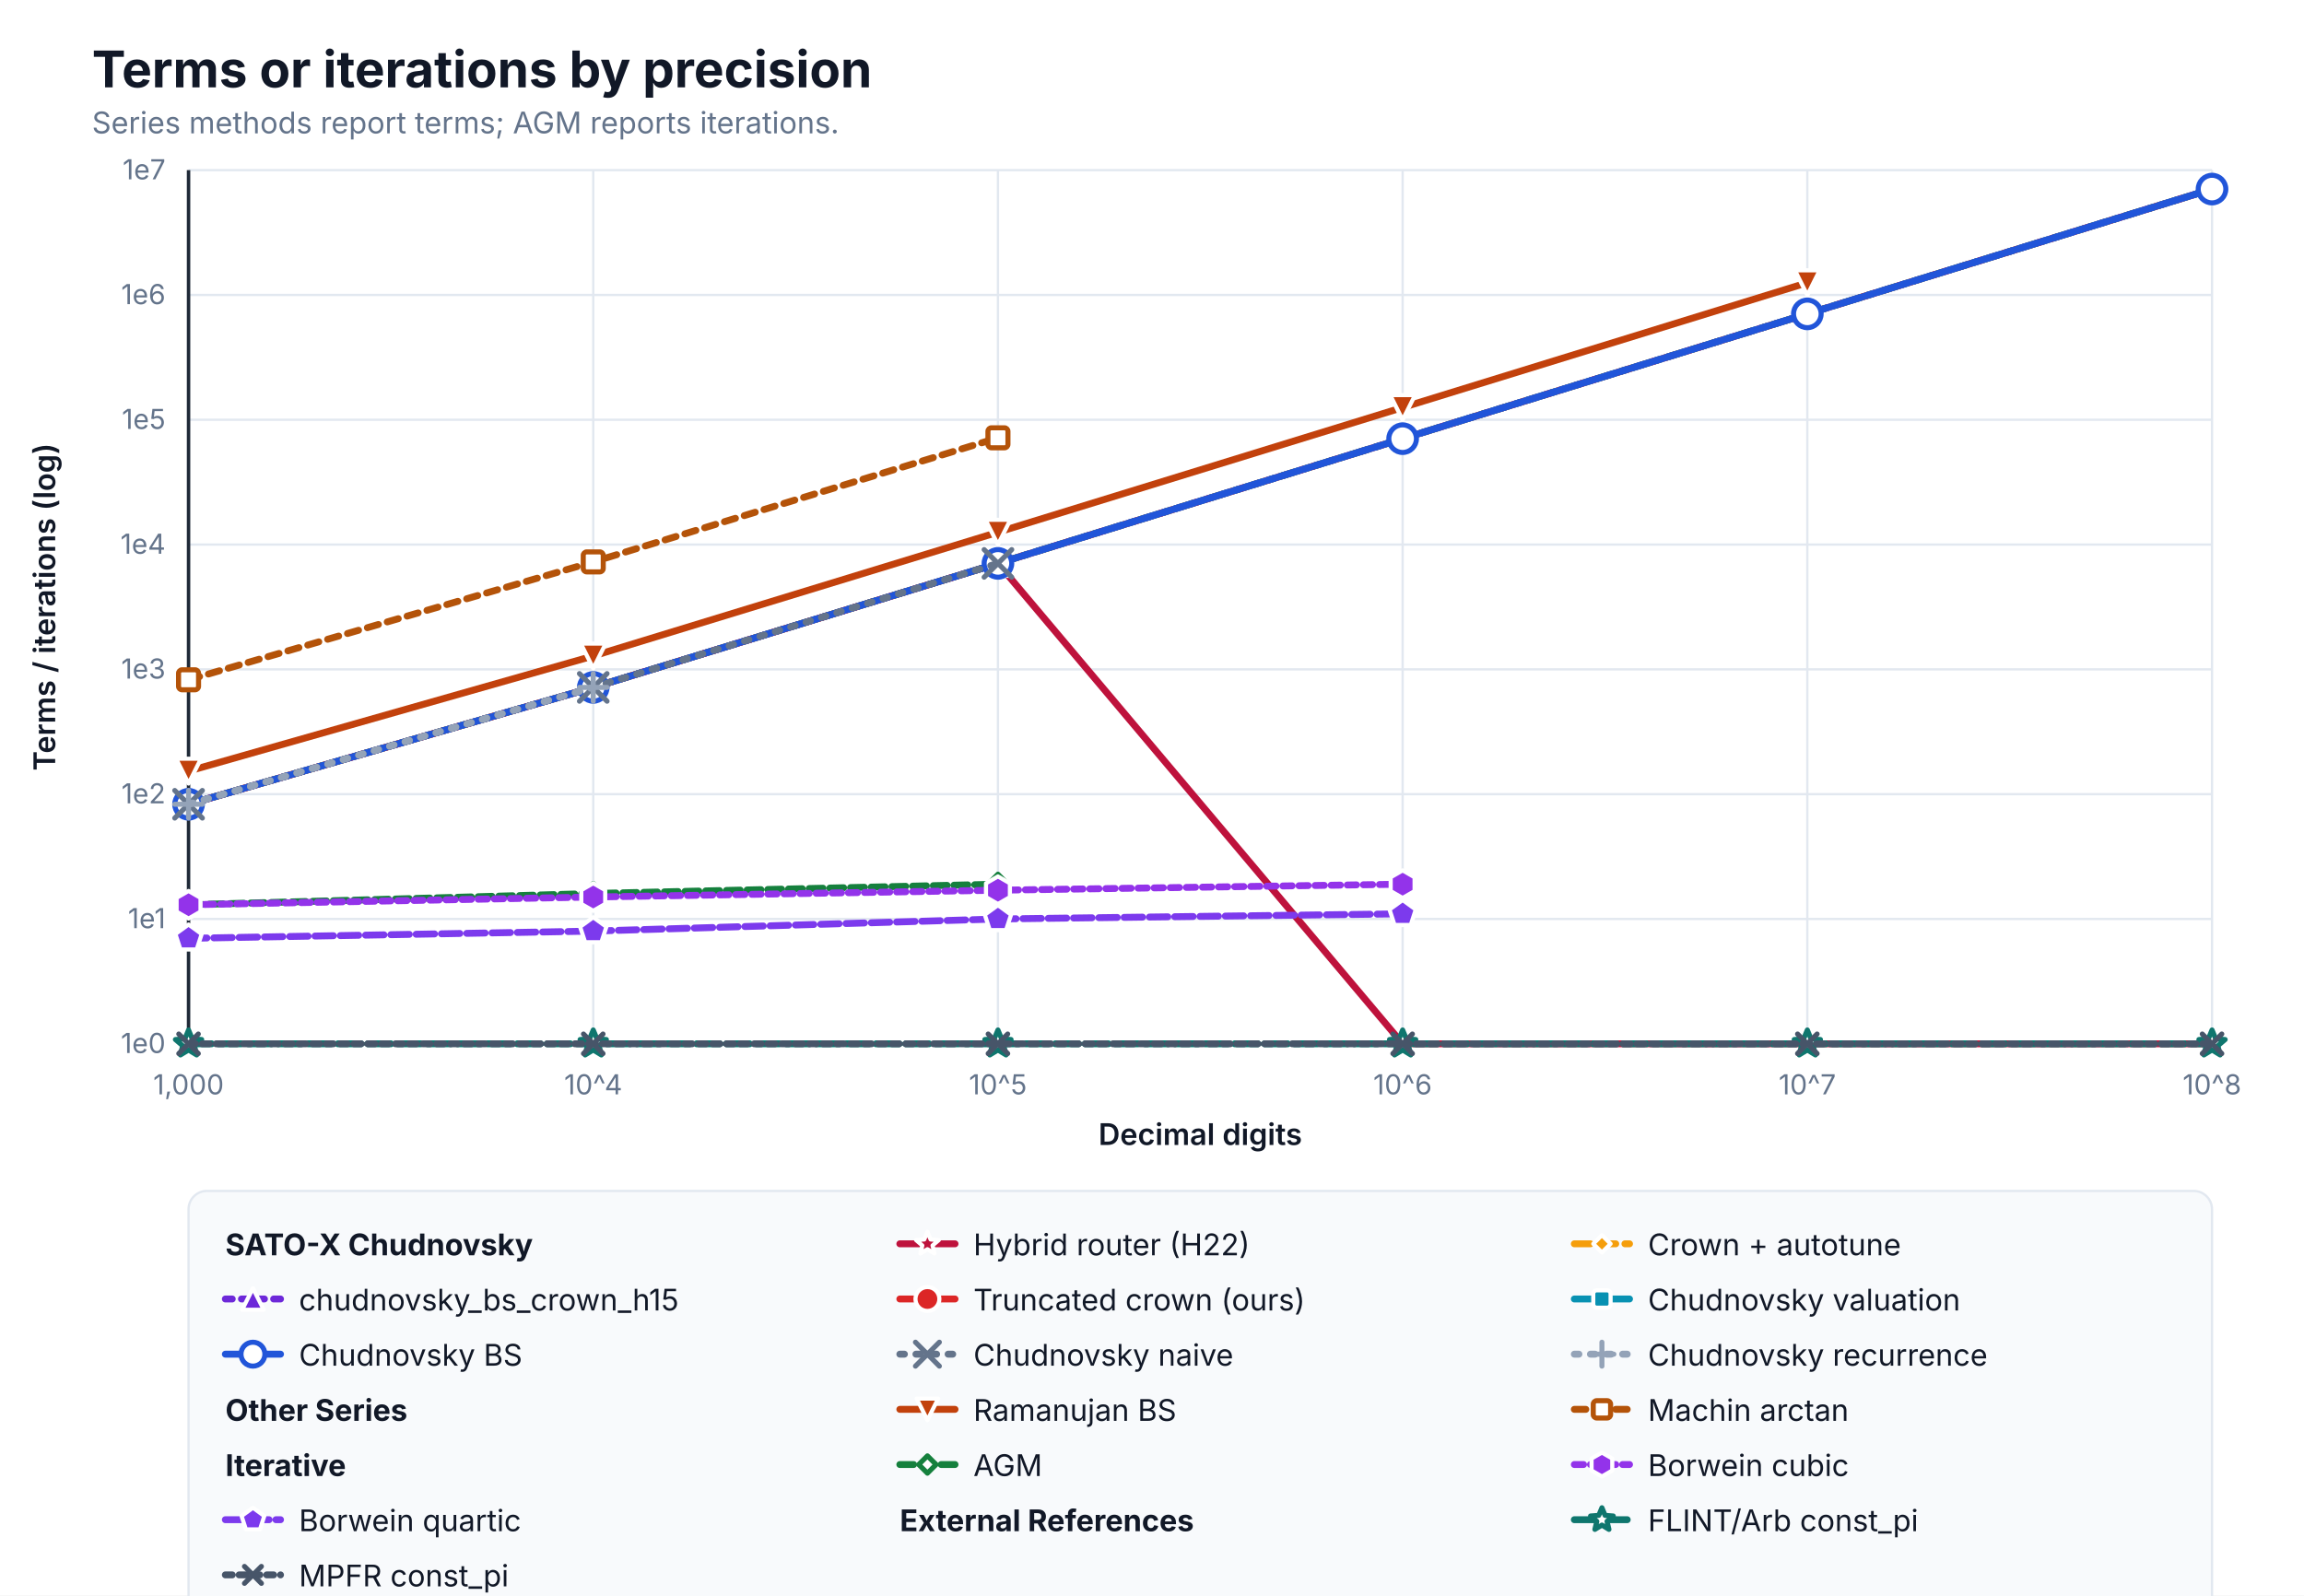
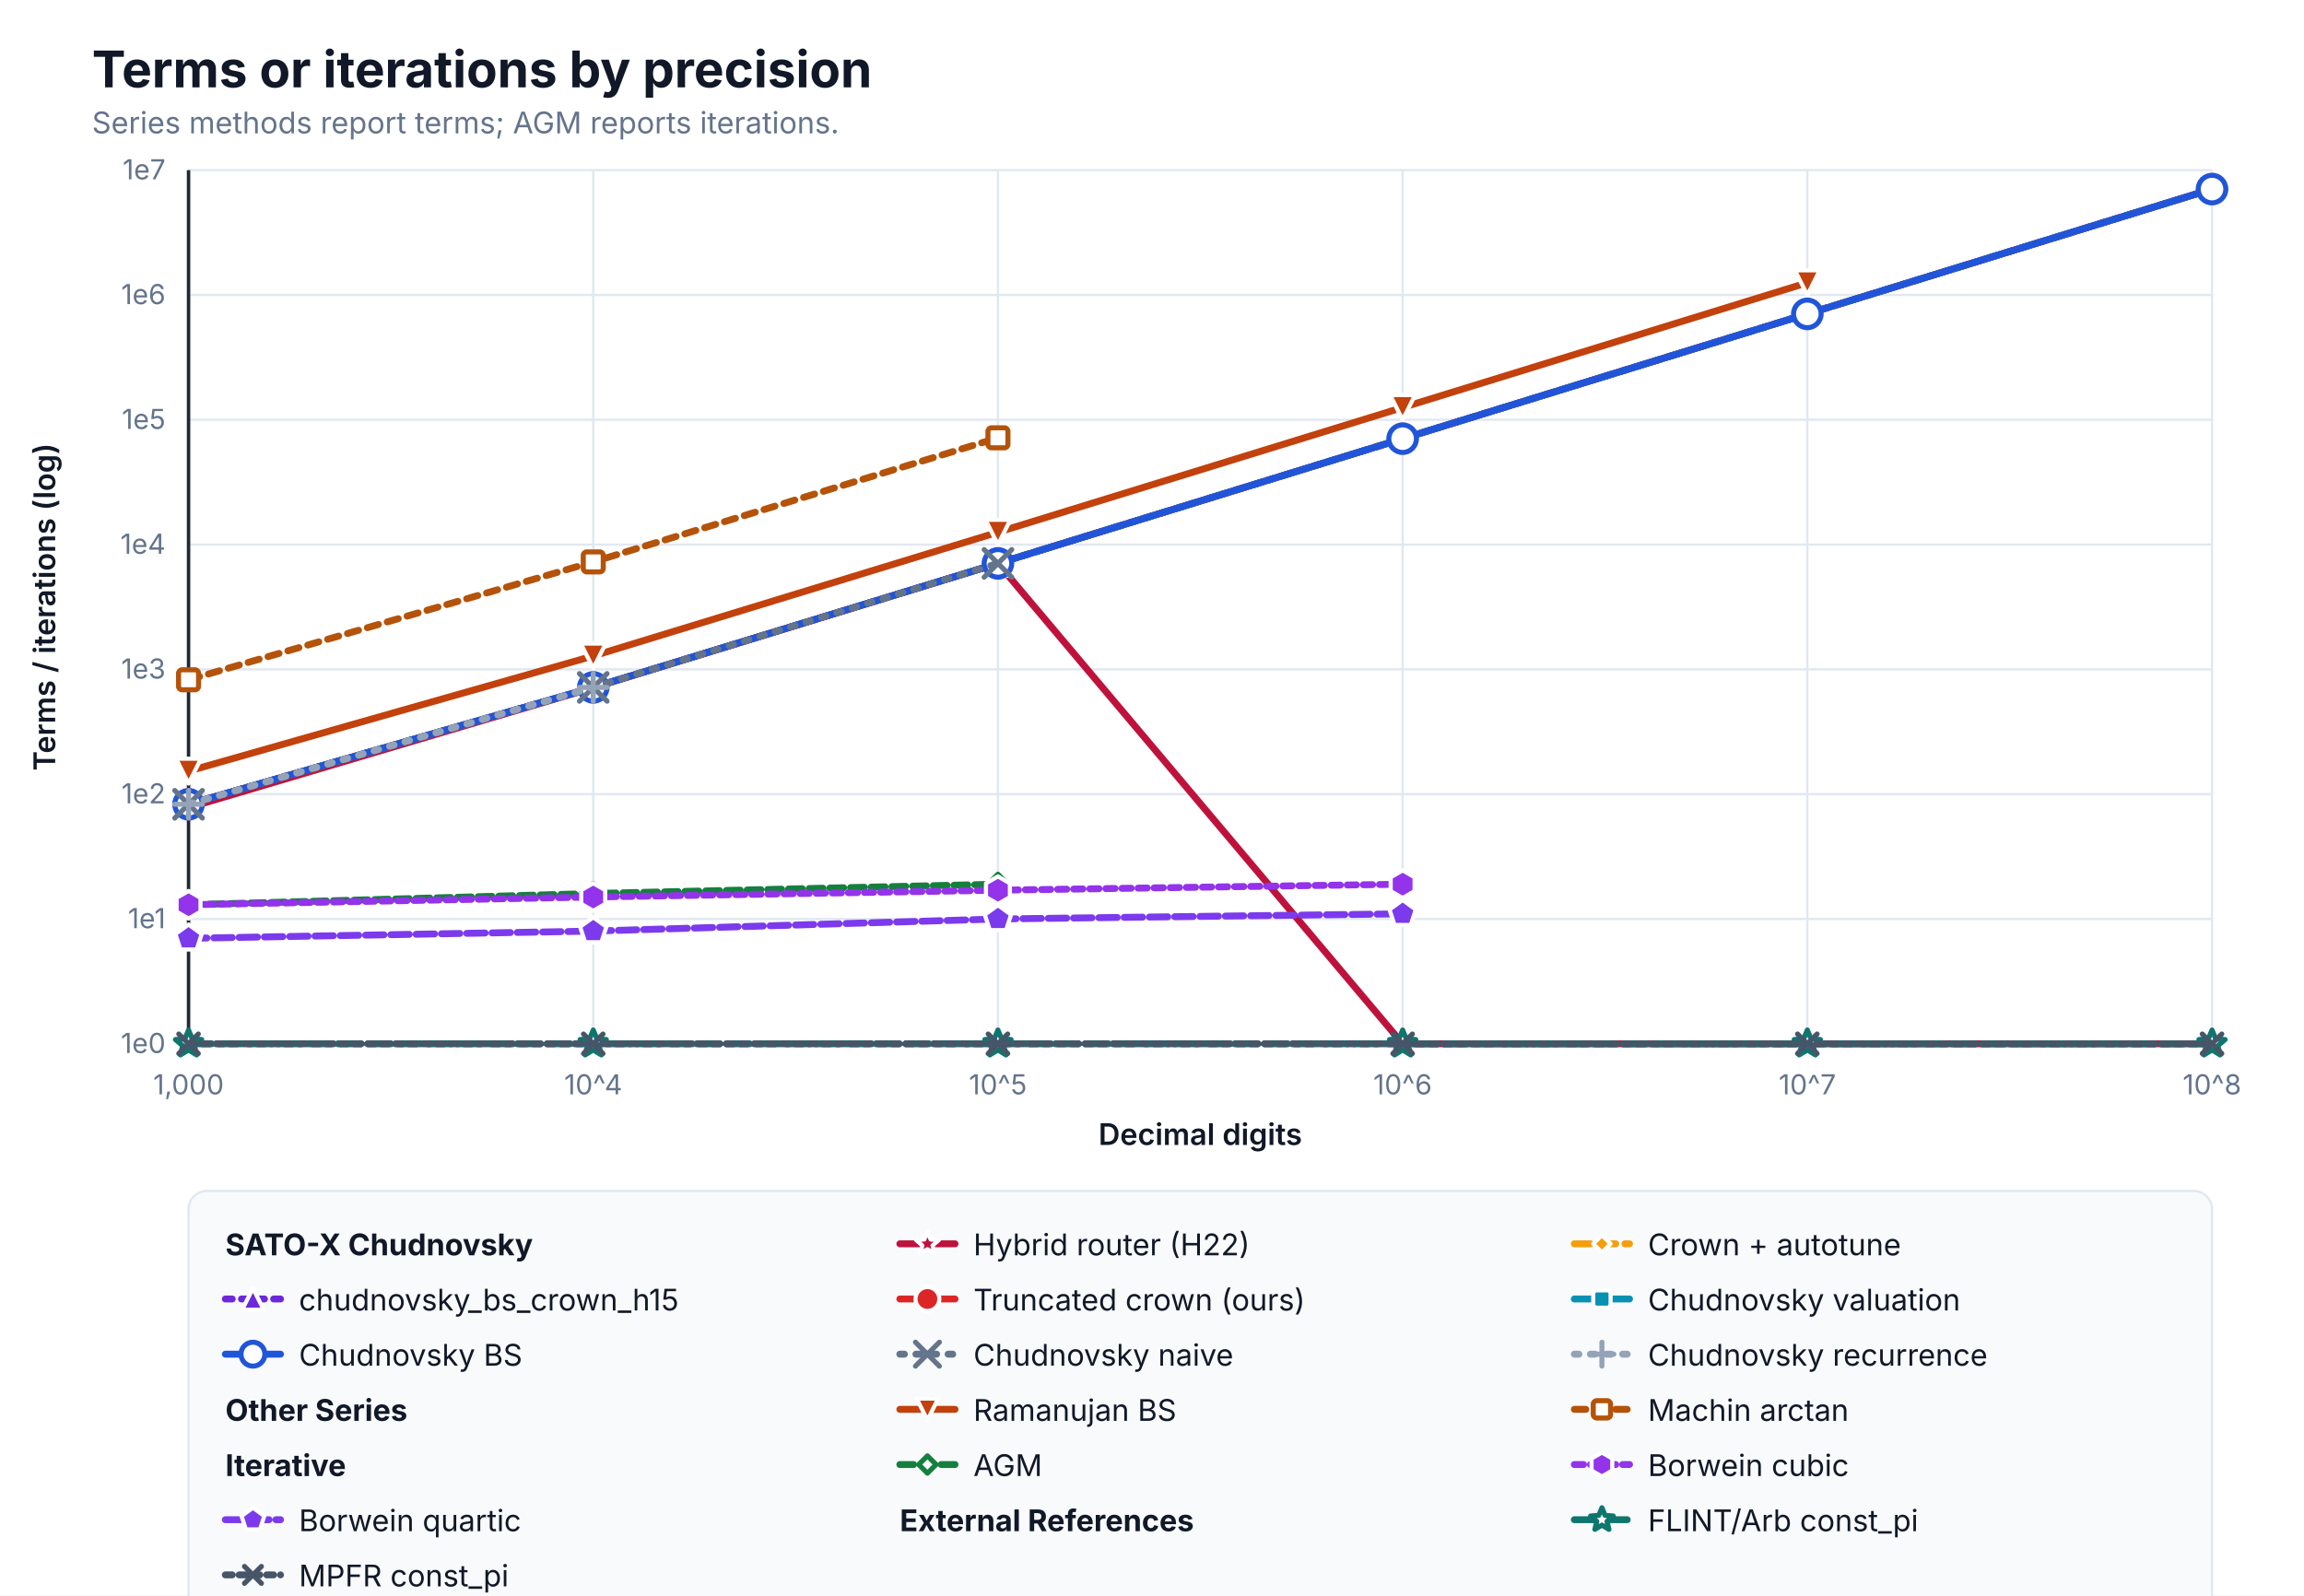
<svg xmlns="http://www.w3.org/2000/svg" viewBox="0 0 1002 694" role="img" aria-labelledby="title desc">
  <style>text{font-family:-apple-system,BlinkMacSystemFont,'Segoe UI',sans-serif}.title{font-size:22px;font-weight:700;fill:#111827}.subtitle{font-size:13px;fill:#64748b}.axis{stroke:#1f2937;stroke-width:1.5}.grid{stroke:#e2e8f0;stroke-width:1}.tick{font-size:12px;fill:#64748b}.label{font-size:13px;font-weight:600;fill:#111827}.legend{font-size:13px;fill:#111827}.legend-box{fill:#f8fafc;stroke:#e2e8f0;stroke-width:1}.refline{stroke:#94a3b8;stroke-width:1.5;stroke-dasharray:6 4}</style>
  <rect width="1002" height="694" fill="#fff" />
  <text class="title" x="40" y="38">Terms or iterations by precision</text>
  <text class="subtitle" x="40" y="58">Series methods report terms; AGM reports iterations.</text>
  <line class="grid" x1="82" y1="74" x2="82" y2="454" />
  <text class="tick" x="82" y="476" text-anchor="middle">1,000</text>
  <line class="grid" x1="258" y1="74" x2="258" y2="454" />
  <text class="tick" x="258" y="476" text-anchor="middle">10^4</text>
  <line class="grid" x1="434" y1="74" x2="434" y2="454" />
  <text class="tick" x="434" y="476" text-anchor="middle">10^5</text>
  <line class="grid" x1="610" y1="74" x2="610" y2="454" />
  <text class="tick" x="610" y="476" text-anchor="middle">10^6</text>
  <line class="grid" x1="786" y1="74" x2="786" y2="454" />
  <text class="tick" x="786" y="476" text-anchor="middle">10^7</text>
  <line class="grid" x1="962" y1="74" x2="962" y2="454" />
  <text class="tick" x="962" y="476" text-anchor="middle">10^8</text>
  <line class="grid" x1="82" y1="454" x2="962" y2="454" />
  <text class="tick" x="72" y="458" text-anchor="end">1e0</text>
  <line class="grid" x1="82" y1="399.71" x2="962" y2="399.71" />
  <text class="tick" x="72" y="403.71" text-anchor="end">1e1</text>
  <line class="grid" x1="82" y1="345.43" x2="962" y2="345.43" />
  <text class="tick" x="72" y="349.43" text-anchor="end">1e2</text>
  <line class="grid" x1="82" y1="291.14" x2="962" y2="291.14" />
  <text class="tick" x="72" y="295.14" text-anchor="end">1e3</text>
  <line class="grid" x1="82" y1="236.86" x2="962" y2="236.86" />
  <text class="tick" x="72" y="240.86" text-anchor="end">1e4</text>
  <line class="grid" x1="82" y1="182.57" x2="962" y2="182.57" />
  <text class="tick" x="72" y="186.57" text-anchor="end">1e5</text>
  <line class="grid" x1="82" y1="128.29" x2="962" y2="128.29" />
  <text class="tick" x="72" y="132.29" text-anchor="end">1e6</text>
  <line class="grid" x1="82" y1="74" x2="962" y2="74" />
  <text class="tick" x="72" y="78" text-anchor="end">1e7</text>
  <line class="axis" x1="82" y1="454" x2="962" y2="454" />
  <line class="axis" x1="82" y1="74" x2="82" y2="454" />
  <text class="label" x="522" y="498" text-anchor="middle">Decimal digits</text>
  <text class="label" transform="translate(24 264) rotate(-90)" text-anchor="middle">Terms / iterations (log)</text>
-   <path d="M82 349.82 L258 298.99 L434 245.05 L610 454 L786 454 L962 454" fill="none" stroke="#be123c" stroke-width="3" stroke-linejoin="round" stroke-linecap="round" />
-   <polygon points="82,343.82 83.59,347.64 87.71,347.97 84.57,350.66 85.53,354.68 82,352.52 78.47,354.68 79.43,350.66 76.29,347.97 80.41,347.64" fill="#be123c" stroke="#fff" stroke-width="1.8" stroke-linejoin="round" />
-   <polygon points="258,292.99 259.59,296.8 263.71,297.13 260.57,299.82 261.53,303.84 258,301.69 254.47,303.84 255.43,299.82 252.29,297.13 256.41,296.8" fill="#be123c" stroke="#fff" stroke-width="1.8" stroke-linejoin="round" />
-   <polygon points="434,239.05 435.59,242.87 439.71,243.2 436.57,245.89 437.53,249.91 434,247.75 430.47,249.91 431.43,245.89 428.29,243.2 432.41,242.87" fill="#be123c" stroke="#fff" stroke-width="1.8" stroke-linejoin="round" />
+   <path d="M82 351.29 L258 299.12 L434 245.07 L610 454 L786 454 L962 454" fill="none" stroke="#be123c" stroke-width="3" stroke-linejoin="round" stroke-linecap="round" />
+   <polygon points="82,345.29 83.59,349.1 87.71,349.43 84.57,352.12 85.53,356.14 82,353.99 78.47,356.14 79.43,352.12 76.29,349.43 80.41,349.1" fill="#be123c" stroke="#fff" stroke-width="1.8" stroke-linejoin="round" />
+   <polygon points="258,293.12 259.59,296.93 263.71,297.26 260.57,299.95 261.53,303.97 258,301.82 254.47,303.97 255.43,299.95 252.29,297.26 256.41,296.93" fill="#be123c" stroke="#fff" stroke-width="1.8" stroke-linejoin="round" />
+   <polygon points="434,239.07 435.59,242.88 439.71,243.21 436.57,245.9 437.53,249.92 434,247.77 430.47,249.92 431.43,245.9 428.29,243.21 432.41,242.88" fill="#be123c" stroke="#fff" stroke-width="1.8" stroke-linejoin="round" />
  <polygon points="610,448 611.59,451.82 615.71,452.15 612.57,454.83 613.53,458.85 610,456.7 606.47,458.85 607.43,454.83 604.29,452.15 608.41,451.82" fill="#be123c" stroke="#fff" stroke-width="1.8" stroke-linejoin="round" />
  <polygon points="786,448 787.59,451.82 791.71,452.15 788.57,454.83 789.53,458.85 786,456.7 782.47,458.85 783.43,454.83 780.29,452.15 784.41,451.82" fill="#be123c" stroke="#fff" stroke-width="1.8" stroke-linejoin="round" />
  <polygon points="962,448 963.59,451.82 967.71,452.15 964.57,454.83 965.53,458.85 962,456.7 958.47,458.85 959.43,454.83 956.29,452.15 960.41,451.82" fill="#be123c" stroke="#fff" stroke-width="1.8" stroke-linejoin="round" />
  <path d="M82 349.82 L258 298.99 L434 245.05 L610 190.8 L786 136.52 L962 82.24" fill="none" stroke="#f59e0b" stroke-width="3" stroke-linejoin="round" stroke-linecap="round" stroke-dasharray="7 4" />
  <polygon points="82,345.47 86.35,349.82 82,354.17 77.65,349.82" fill="#f59e0b" stroke="#fff" stroke-width="1.8" stroke-linejoin="round" />
  <polygon points="258,294.64 262.35,298.99 258,303.34 253.65,298.99" fill="#f59e0b" stroke="#fff" stroke-width="1.8" stroke-linejoin="round" />
  <polygon points="434,240.7 438.35,245.05 434,249.4 429.65,245.05" fill="#f59e0b" stroke="#fff" stroke-width="1.8" stroke-linejoin="round" />
  <polygon points="610,186.45 614.35,190.8 610,195.15 605.65,190.8" fill="#f59e0b" stroke="#fff" stroke-width="1.8" stroke-linejoin="round" />
  <polygon points="786,132.17 790.35,136.52 786,140.87 781.65,136.52" fill="#f59e0b" stroke="#fff" stroke-width="1.8" stroke-linejoin="round" />
  <polygon points="962,77.89 966.35,82.24 962,86.59 957.65,82.24" fill="#f59e0b" stroke="#fff" stroke-width="1.8" stroke-linejoin="round" />
  <path d="M82 349.82 L258 298.99 L434 245.05 L610 190.8 L786 136.52 L962 82.24" fill="none" stroke="#6d28d9" stroke-width="3" stroke-linejoin="round" stroke-linecap="round" stroke-dasharray="3 4" />
  <polygon points="82,344.42 87.4,355.22 76.6,355.22" fill="#6d28d9" stroke="#fff" stroke-width="1.8" stroke-linejoin="round" />
  <polygon points="258,293.59 263.4,304.39 252.6,304.39" fill="#6d28d9" stroke="#fff" stroke-width="1.8" stroke-linejoin="round" />
  <polygon points="434,239.65 439.4,250.45 428.6,250.45" fill="#6d28d9" stroke="#fff" stroke-width="1.8" stroke-linejoin="round" />
  <polygon points="610,185.4 615.4,196.2 604.6,196.2" fill="#6d28d9" stroke="#fff" stroke-width="1.8" stroke-linejoin="round" />
  <polygon points="786,131.12 791.4,141.92 780.6,141.92" fill="#6d28d9" stroke="#fff" stroke-width="1.8" stroke-linejoin="round" />
  <polygon points="962,76.84 967.4,87.64 956.6,87.64" fill="#6d28d9" stroke="#fff" stroke-width="1.8" stroke-linejoin="round" />
  <path d="M82 349.82 L258 298.99 L434 245.05 L610 190.8 L786 136.52 L962 82.24" fill="none" stroke="#dc2626" stroke-width="3" stroke-linejoin="round" stroke-linecap="round" />
  <circle cx="82" cy="349.82" r="6" fill="#dc2626" stroke="#fff" stroke-width="1.8" />
  <circle cx="258" cy="298.99" r="6" fill="#dc2626" stroke="#fff" stroke-width="1.8" />
  <circle cx="434" cy="245.05" r="6" fill="#dc2626" stroke="#fff" stroke-width="1.8" />
  <circle cx="610" cy="190.8" r="6" fill="#dc2626" stroke="#fff" stroke-width="1.8" />
  <circle cx="786" cy="136.52" r="6" fill="#dc2626" stroke="#fff" stroke-width="1.8" />
  <circle cx="962" cy="82.24" r="6" fill="#dc2626" stroke="#fff" stroke-width="1.8" />
  <path d="M82 349.82 L258 298.99 L434 245.05 L610 190.8 L786 136.52 L962 82.24" fill="none" stroke="#0891b2" stroke-width="3" stroke-linejoin="round" stroke-linecap="round" stroke-dasharray="8 3 2 3" />
  <rect x="77.65" y="345.47" width="8.7" height="8.7" rx="1.5" fill="#0891b2" stroke="#fff" stroke-width="1.8" />
  <rect x="253.65" y="294.64" width="8.7" height="8.7" rx="1.5" fill="#0891b2" stroke="#fff" stroke-width="1.8" />
  <rect x="429.65" y="240.7" width="8.7" height="8.7" rx="1.5" fill="#0891b2" stroke="#fff" stroke-width="1.8" />
  <rect x="605.65" y="186.45" width="8.7" height="8.7" rx="1.5" fill="#0891b2" stroke="#fff" stroke-width="1.8" />
  <rect x="781.65" y="132.17" width="8.7" height="8.7" rx="1.5" fill="#0891b2" stroke="#fff" stroke-width="1.8" />
  <rect x="957.65" y="77.89" width="8.7" height="8.7" rx="1.5" fill="#0891b2" stroke="#fff" stroke-width="1.8" />
  <path d="M82 349.82 L258 298.99 L434 245.05 L610 190.8 L786 136.52 L962 82.24" fill="none" stroke="#2155d9" stroke-width="3" stroke-linejoin="round" stroke-linecap="round" />
  <circle cx="82" cy="349.82" r="6" fill="#fff" stroke="#2155d9" stroke-width="2.2" />
  <circle cx="258" cy="298.99" r="6" fill="#fff" stroke="#2155d9" stroke-width="2.2" />
  <circle cx="434" cy="245.05" r="6" fill="#fff" stroke="#2155d9" stroke-width="2.2" />
  <circle cx="610" cy="190.8" r="6" fill="#fff" stroke="#2155d9" stroke-width="2.2" />
  <circle cx="786" cy="136.52" r="6" fill="#fff" stroke="#2155d9" stroke-width="2.2" />
  <circle cx="962" cy="82.24" r="6" fill="#fff" stroke="#2155d9" stroke-width="2.2" />
  <path d="M82 349.82 L258 298.99 L434 245.05" fill="none" stroke="#64748b" stroke-width="3" stroke-linejoin="round" stroke-linecap="round" stroke-dasharray="2 5" />
  <path d="M76 343.82 L88 355.82 M88 343.82 L76 355.82" stroke="#64748b" stroke-width="2.2" stroke-linecap="round" />
  <path d="M252 292.99 L264 304.99 M264 292.99 L252 304.99" stroke="#64748b" stroke-width="2.2" stroke-linecap="round" />
  <path d="M428 239.05 L440 251.05 M440 239.05 L428 251.05" stroke="#64748b" stroke-width="2.2" stroke-linecap="round" />
  <path d="M82 349.82 L258 298.99" fill="none" stroke="#94a3b8" stroke-width="3" stroke-linejoin="round" stroke-linecap="round" stroke-dasharray="2 5" />
  <path d="M76 349.82 L88 349.82 M82 343.82 L82 355.82" stroke="#94a3b8" stroke-width="2.2" stroke-linecap="round" />
  <path d="M252 298.99 L264 298.99 M258 292.99 L258 304.99" stroke="#94a3b8" stroke-width="2.2" stroke-linecap="round" />
  <path d="M82 335.4 L258 285.32 L434 231.49 L610 177.25 L786 122.97" fill="none" stroke="#c2410c" stroke-width="3" stroke-linejoin="round" stroke-linecap="round" />
  <polygon points="76.6,330 87.4,330 82,340.8" fill="#c2410c" stroke="#fff" stroke-width="1.8" stroke-linejoin="round" />
  <polygon points="252.6,279.92 263.4,279.92 258,290.72" fill="#c2410c" stroke="#fff" stroke-width="1.8" stroke-linejoin="round" />
  <polygon points="428.6,226.09 439.4,226.09 434,236.89" fill="#c2410c" stroke="#fff" stroke-width="1.8" stroke-linejoin="round" />
  <polygon points="604.6,171.85 615.4,171.85 610,182.65" fill="#c2410c" stroke="#fff" stroke-width="1.8" stroke-linejoin="round" />
  <polygon points="780.6,117.57 791.4,117.57 786,128.37" fill="#c2410c" stroke="#fff" stroke-width="1.8" stroke-linejoin="round" />
  <path d="M82 295.68 L258 244.4 L434 190.43" fill="none" stroke="#b45309" stroke-width="3" stroke-linejoin="round" stroke-linecap="round" stroke-dasharray="5 4" />
  <rect x="77.65" y="291.33" width="8.7" height="8.7" rx="1.5" fill="#fff" stroke="#b45309" stroke-width="2.2" />
  <rect x="253.65" y="240.05" width="8.7" height="8.7" rx="1.5" fill="#fff" stroke="#b45309" stroke-width="2.2" />
  <rect x="429.65" y="186.08" width="8.7" height="8.7" rx="1.5" fill="#fff" stroke="#b45309" stroke-width="2.2" />
  <path d="M82 393.53 L258 388.63 L434 384.58" fill="none" stroke="#15803d" stroke-width="3" stroke-linejoin="round" stroke-linecap="round" stroke-dasharray="6 3" />
  <polygon points="82,389.18 86.35,393.53 82,397.88 77.65,393.53" fill="#fff" stroke="#15803d" stroke-width="2.2" stroke-linejoin="round" />
  <polygon points="258,384.28 262.35,388.63 258,392.98 253.65,388.63" fill="#fff" stroke="#15803d" stroke-width="2.2" stroke-linejoin="round" />
  <polygon points="434,380.23 438.35,384.58 434,388.93 429.65,384.58" fill="#fff" stroke="#15803d" stroke-width="2.2" stroke-linejoin="round" />
  <path d="M82 393.53 L258 390.16 L434 387.2 L610 384.58" fill="none" stroke="#9333ea" stroke-width="3" stroke-linejoin="round" stroke-linecap="round" stroke-dasharray="4 3" />
  <polygon points="87.2,396.53 82,399.53 76.8,396.53 76.8,390.53 82,387.53 87.2,390.53" fill="#9333ea" stroke="#fff" stroke-width="1.8" stroke-linejoin="round" />
  <polygon points="263.2,393.16 258,396.16 252.8,393.16 252.8,387.16 258,384.16 263.2,387.16" fill="#9333ea" stroke="#fff" stroke-width="1.8" stroke-linejoin="round" />
  <polygon points="439.2,390.2 434,393.2 428.8,390.2 428.8,384.2 434,381.2 439.2,384.2" fill="#9333ea" stroke="#fff" stroke-width="1.8" stroke-linejoin="round" />
  <polygon points="615.2,387.58 610,390.58 604.8,387.58 604.8,381.58 610,378.58 615.2,381.58" fill="#9333ea" stroke="#fff" stroke-width="1.8" stroke-linejoin="round" />
  <path d="M82 408.12 L258 404.98 L434 399.71 L610 397.47" fill="none" stroke="#7c3aed" stroke-width="3" stroke-linejoin="round" stroke-linecap="round" stroke-dasharray="8 3" />
  <polygon points="82,402.12 87.71,406.27 85.53,412.98 78.47,412.98 76.29,406.27" fill="#7c3aed" stroke="#fff" stroke-width="1.8" stroke-linejoin="round" />
  <polygon points="258,398.98 263.71,403.12 261.53,409.83 254.47,409.83 252.29,403.12" fill="#7c3aed" stroke="#fff" stroke-width="1.8" stroke-linejoin="round" />
  <polygon points="434,393.71 439.71,397.86 437.53,404.57 430.47,404.57 428.29,397.86" fill="#7c3aed" stroke="#fff" stroke-width="1.8" stroke-linejoin="round" />
  <polygon points="610,391.47 615.71,395.61 613.53,402.32 606.47,402.32 604.29,395.61" fill="#7c3aed" stroke="#fff" stroke-width="1.8" stroke-linejoin="round" />
  <path d="M82 454 L258 454 L434 454 L610 454 L786 454 L962 454" fill="none" stroke="#0f766e" stroke-width="3" stroke-linejoin="round" stroke-linecap="round" stroke-dasharray="10 3" />
  <polygon points="82,448 83.59,451.82 87.71,452.15 84.57,454.83 85.53,458.85 82,456.7 78.47,458.85 79.43,454.83 76.29,452.15 80.41,451.82" fill="#fff" stroke="#0f766e" stroke-width="2.2" stroke-linejoin="round" />
  <polygon points="258,448 259.59,451.82 263.71,452.15 260.57,454.83 261.53,458.85 258,456.7 254.47,458.85 255.43,454.83 252.29,452.15 256.41,451.82" fill="#fff" stroke="#0f766e" stroke-width="2.2" stroke-linejoin="round" />
  <polygon points="434,448 435.59,451.82 439.71,452.15 436.57,454.83 437.53,458.85 434,456.7 430.47,458.85 431.43,454.83 428.29,452.15 432.41,451.82" fill="#fff" stroke="#0f766e" stroke-width="2.2" stroke-linejoin="round" />
  <polygon points="610,448 611.59,451.82 615.71,452.15 612.57,454.83 613.53,458.85 610,456.7 606.47,458.85 607.43,454.83 604.29,452.15 608.41,451.82" fill="#fff" stroke="#0f766e" stroke-width="2.2" stroke-linejoin="round" />
  <polygon points="786,448 787.59,451.82 791.71,452.15 788.57,454.83 789.53,458.85 786,456.7 782.47,458.85 783.43,454.83 780.29,452.15 784.41,451.82" fill="#fff" stroke="#0f766e" stroke-width="2.2" stroke-linejoin="round" />
  <polygon points="962,448 963.59,451.82 967.71,452.15 964.57,454.83 965.53,458.85 962,456.7 958.47,458.85 959.43,454.83 956.29,452.15 960.41,451.82" fill="#fff" stroke="#0f766e" stroke-width="2.2" stroke-linejoin="round" />
  <path d="M82 454 L258 454 L434 454 L610 454 L786 454 L962 454" fill="none" stroke="#475569" stroke-width="3" stroke-linejoin="round" stroke-linecap="round" stroke-dasharray="3 3" />
  <path d="M76 454 L88 454 M82 448 L82 460" transform="rotate(45 82 454)" stroke="#475569" stroke-width="2.2" stroke-linecap="round" />
  <path d="M252 454 L264 454 M258 448 L258 460" transform="rotate(45 258 454)" stroke="#475569" stroke-width="2.2" stroke-linecap="round" />
  <path d="M428 454 L440 454 M434 448 L434 460" transform="rotate(45 434 454)" stroke="#475569" stroke-width="2.2" stroke-linecap="round" />
  <path d="M604 454 L616 454 M610 448 L610 460" transform="rotate(45 610 454)" stroke="#475569" stroke-width="2.2" stroke-linecap="round" />
  <path d="M780 454 L792 454 M786 448 L786 460" transform="rotate(45 786 454)" stroke="#475569" stroke-width="2.2" stroke-linecap="round" />
  <path d="M956 454 L968 454 M962 448 L962 460" transform="rotate(45 962 454)" stroke="#475569" stroke-width="2.2" stroke-linecap="round" />
  <rect class="legend-box" x="82" y="518" width="880" height="208" rx="8" />
  <text class="legend" x="98" y="546" font-weight="700" fill="#64748b">SATO-X Chudnovsky</text>
  <line x1="391.33" y1="541" x2="415.33" y2="541" stroke="#be123c" stroke-width="3" stroke-linecap="round" />
  <polygon points="403.33,535.8 404.71,539.11 408.28,539.39 405.56,541.72 406.39,545.21 403.33,543.34 400.28,545.21 401.11,541.72 398.39,539.39 401.96,539.11" fill="#be123c" stroke="#fff" stroke-width="1.8" stroke-linejoin="round" />
  <text class="legend" x="423.33" y="546">Hybrid router (H22)</text>
  <line x1="684.67" y1="541" x2="708.67" y2="541" stroke="#f59e0b" stroke-width="3" stroke-linecap="round" stroke-dasharray="7 4" />
  <polygon points="696.67,537.23 700.44,541 696.67,544.77 692.9,541" fill="#f59e0b" stroke="#fff" stroke-width="1.8" stroke-linejoin="round" />
  <text class="legend" x="716.67" y="546">Crown + autotune</text>
  <line x1="98" y1="565" x2="122" y2="565" stroke="#6d28d9" stroke-width="3" stroke-linecap="round" stroke-dasharray="3 4" />
  <polygon points="110,560.32 114.68,569.68 105.32,569.68" fill="#6d28d9" stroke="#fff" stroke-width="1.8" stroke-linejoin="round" />
  <text class="legend" x="130" y="570">chudnovsky_bs_crown_h15</text>
  <line x1="391.33" y1="565" x2="415.33" y2="565" stroke="#dc2626" stroke-width="3" stroke-linecap="round" />
  <circle cx="403.33" cy="565" r="5.2" fill="#dc2626" stroke="#fff" stroke-width="1.8" />
  <text class="legend" x="423.33" y="570">Truncated crown (ours)</text>
  <line x1="684.67" y1="565" x2="708.67" y2="565" stroke="#0891b2" stroke-width="3" stroke-linecap="round" stroke-dasharray="8 3 2 3" />
  <rect x="692.9" y="561.23" width="7.54" height="7.54" rx="1.5" fill="#0891b2" stroke="#fff" stroke-width="1.8" />
  <text class="legend" x="716.67" y="570">Chudnovsky valuation</text>
  <line x1="98" y1="589" x2="122" y2="589" stroke="#2155d9" stroke-width="3" stroke-linecap="round" />
  <circle cx="110" cy="589" r="5.2" fill="#fff" stroke="#2155d9" stroke-width="2.2" />
  <text class="legend" x="130" y="594">Chudnovsky BS</text>
  <line x1="391.33" y1="589" x2="415.33" y2="589" stroke="#64748b" stroke-width="3" stroke-linecap="round" stroke-dasharray="2 5" />
  <path d="M398.13 583.8 L408.53 594.2 M408.53 583.8 L398.13 594.2" stroke="#64748b" stroke-width="2.2" stroke-linecap="round" />
  <text class="legend" x="423.33" y="594">Chudnovsky naive</text>
  <line x1="684.67" y1="589" x2="708.67" y2="589" stroke="#94a3b8" stroke-width="3" stroke-linecap="round" stroke-dasharray="2 5" />
  <path d="M691.47 589 L701.87 589 M696.67 583.8 L696.67 594.2" stroke="#94a3b8" stroke-width="2.2" stroke-linecap="round" />
  <text class="legend" x="716.67" y="594">Chudnovsky recurrence</text>
  <text class="legend" x="98" y="618" font-weight="700" fill="#64748b">Other Series</text>
  <line x1="391.33" y1="613" x2="415.33" y2="613" stroke="#c2410c" stroke-width="3" stroke-linecap="round" />
  <polygon points="398.65,608.32 408.01,608.32 403.33,617.68" fill="#c2410c" stroke="#fff" stroke-width="1.8" stroke-linejoin="round" />
  <text class="legend" x="423.33" y="618">Ramanujan BS</text>
  <line x1="684.67" y1="613" x2="708.67" y2="613" stroke="#b45309" stroke-width="3" stroke-linecap="round" stroke-dasharray="5 4" />
  <rect x="692.9" y="609.23" width="7.54" height="7.54" rx="1.5" fill="#fff" stroke="#b45309" stroke-width="2.2" />
  <text class="legend" x="716.67" y="618">Machin arctan</text>
  <text class="legend" x="98" y="642" font-weight="700" fill="#64748b">Iterative</text>
  <line x1="391.33" y1="637" x2="415.33" y2="637" stroke="#15803d" stroke-width="3" stroke-linecap="round" stroke-dasharray="6 3" />
  <polygon points="403.33,633.23 407.1,637 403.33,640.77 399.56,637" fill="#fff" stroke="#15803d" stroke-width="2.2" stroke-linejoin="round" />
  <text class="legend" x="423.33" y="642">AGM</text>
  <line x1="684.67" y1="637" x2="708.67" y2="637" stroke="#9333ea" stroke-width="3" stroke-linecap="round" stroke-dasharray="4 3" />
  <polygon points="701.17,639.6 696.67,642.2 692.16,639.6 692.16,634.4 696.67,631.8 701.17,634.4" fill="#9333ea" stroke="#fff" stroke-width="1.8" stroke-linejoin="round" />
  <text class="legend" x="716.67" y="642">Borwein cubic</text>
  <line x1="98" y1="661" x2="122" y2="661" stroke="#7c3aed" stroke-width="3" stroke-linecap="round" stroke-dasharray="8 3" />
  <polygon points="110,655.8 114.95,659.39 113.06,665.21 106.94,665.21 105.05,659.39" fill="#7c3aed" stroke="#fff" stroke-width="1.8" stroke-linejoin="round" />
  <text class="legend" x="130" y="666">Borwein quartic</text>
  <text class="legend" x="391.33" y="666" font-weight="700" fill="#64748b">External References</text>
  <line x1="684.67" y1="661" x2="708.67" y2="661" stroke="#0f766e" stroke-width="3" stroke-linecap="round" stroke-dasharray="10 3" />
  <polygon points="696.67,655.8 698.04,659.11 701.61,659.39 698.89,661.72 699.72,665.21 696.67,663.34 693.61,665.21 694.44,661.72 691.72,659.39 695.29,659.11" fill="#fff" stroke="#0f766e" stroke-width="2.2" stroke-linejoin="round" />
  <text class="legend" x="716.67" y="666">FLINT/Arb const_pi</text>
  <line x1="98" y1="685" x2="122" y2="685" stroke="#475569" stroke-width="3" stroke-linecap="round" stroke-dasharray="3 3" />
  <path d="M104.8 685 L115.2 685 M110 679.8 L110 690.2" transform="rotate(45 110 685)" stroke="#475569" stroke-width="2.2" stroke-linecap="round" />
  <text class="legend" x="130" y="690">MPFR const_pi</text>
</svg>
